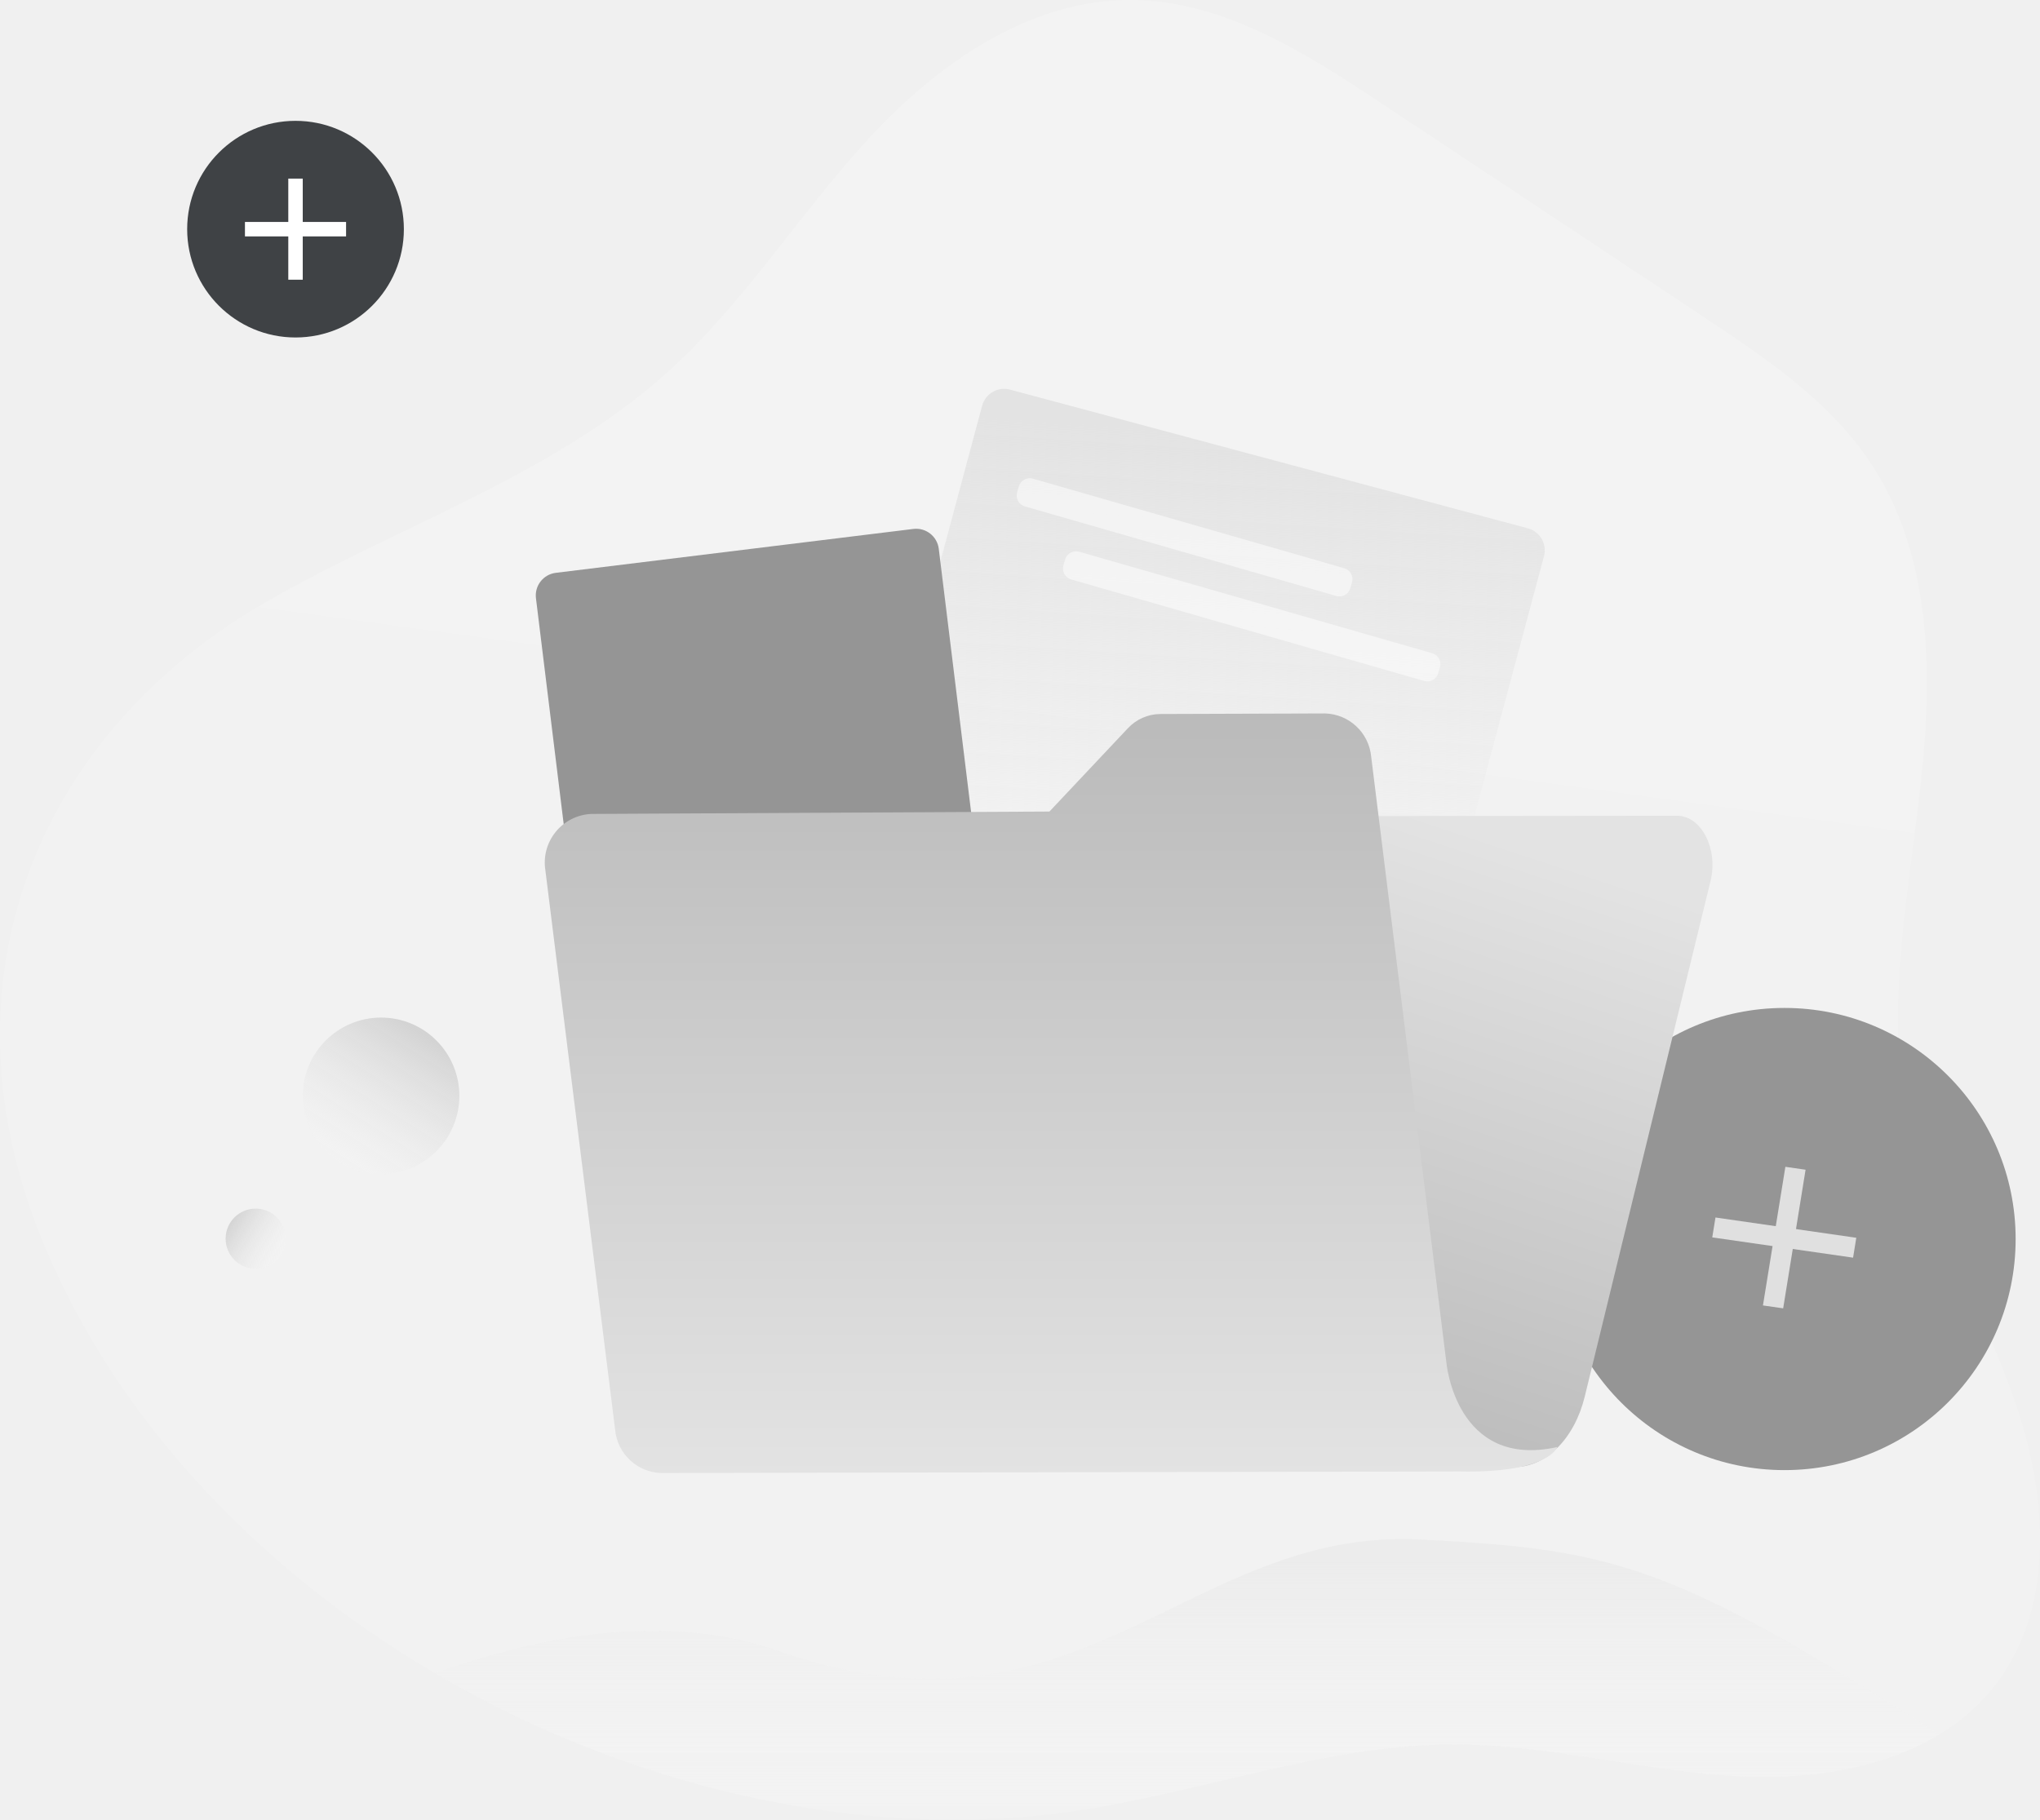
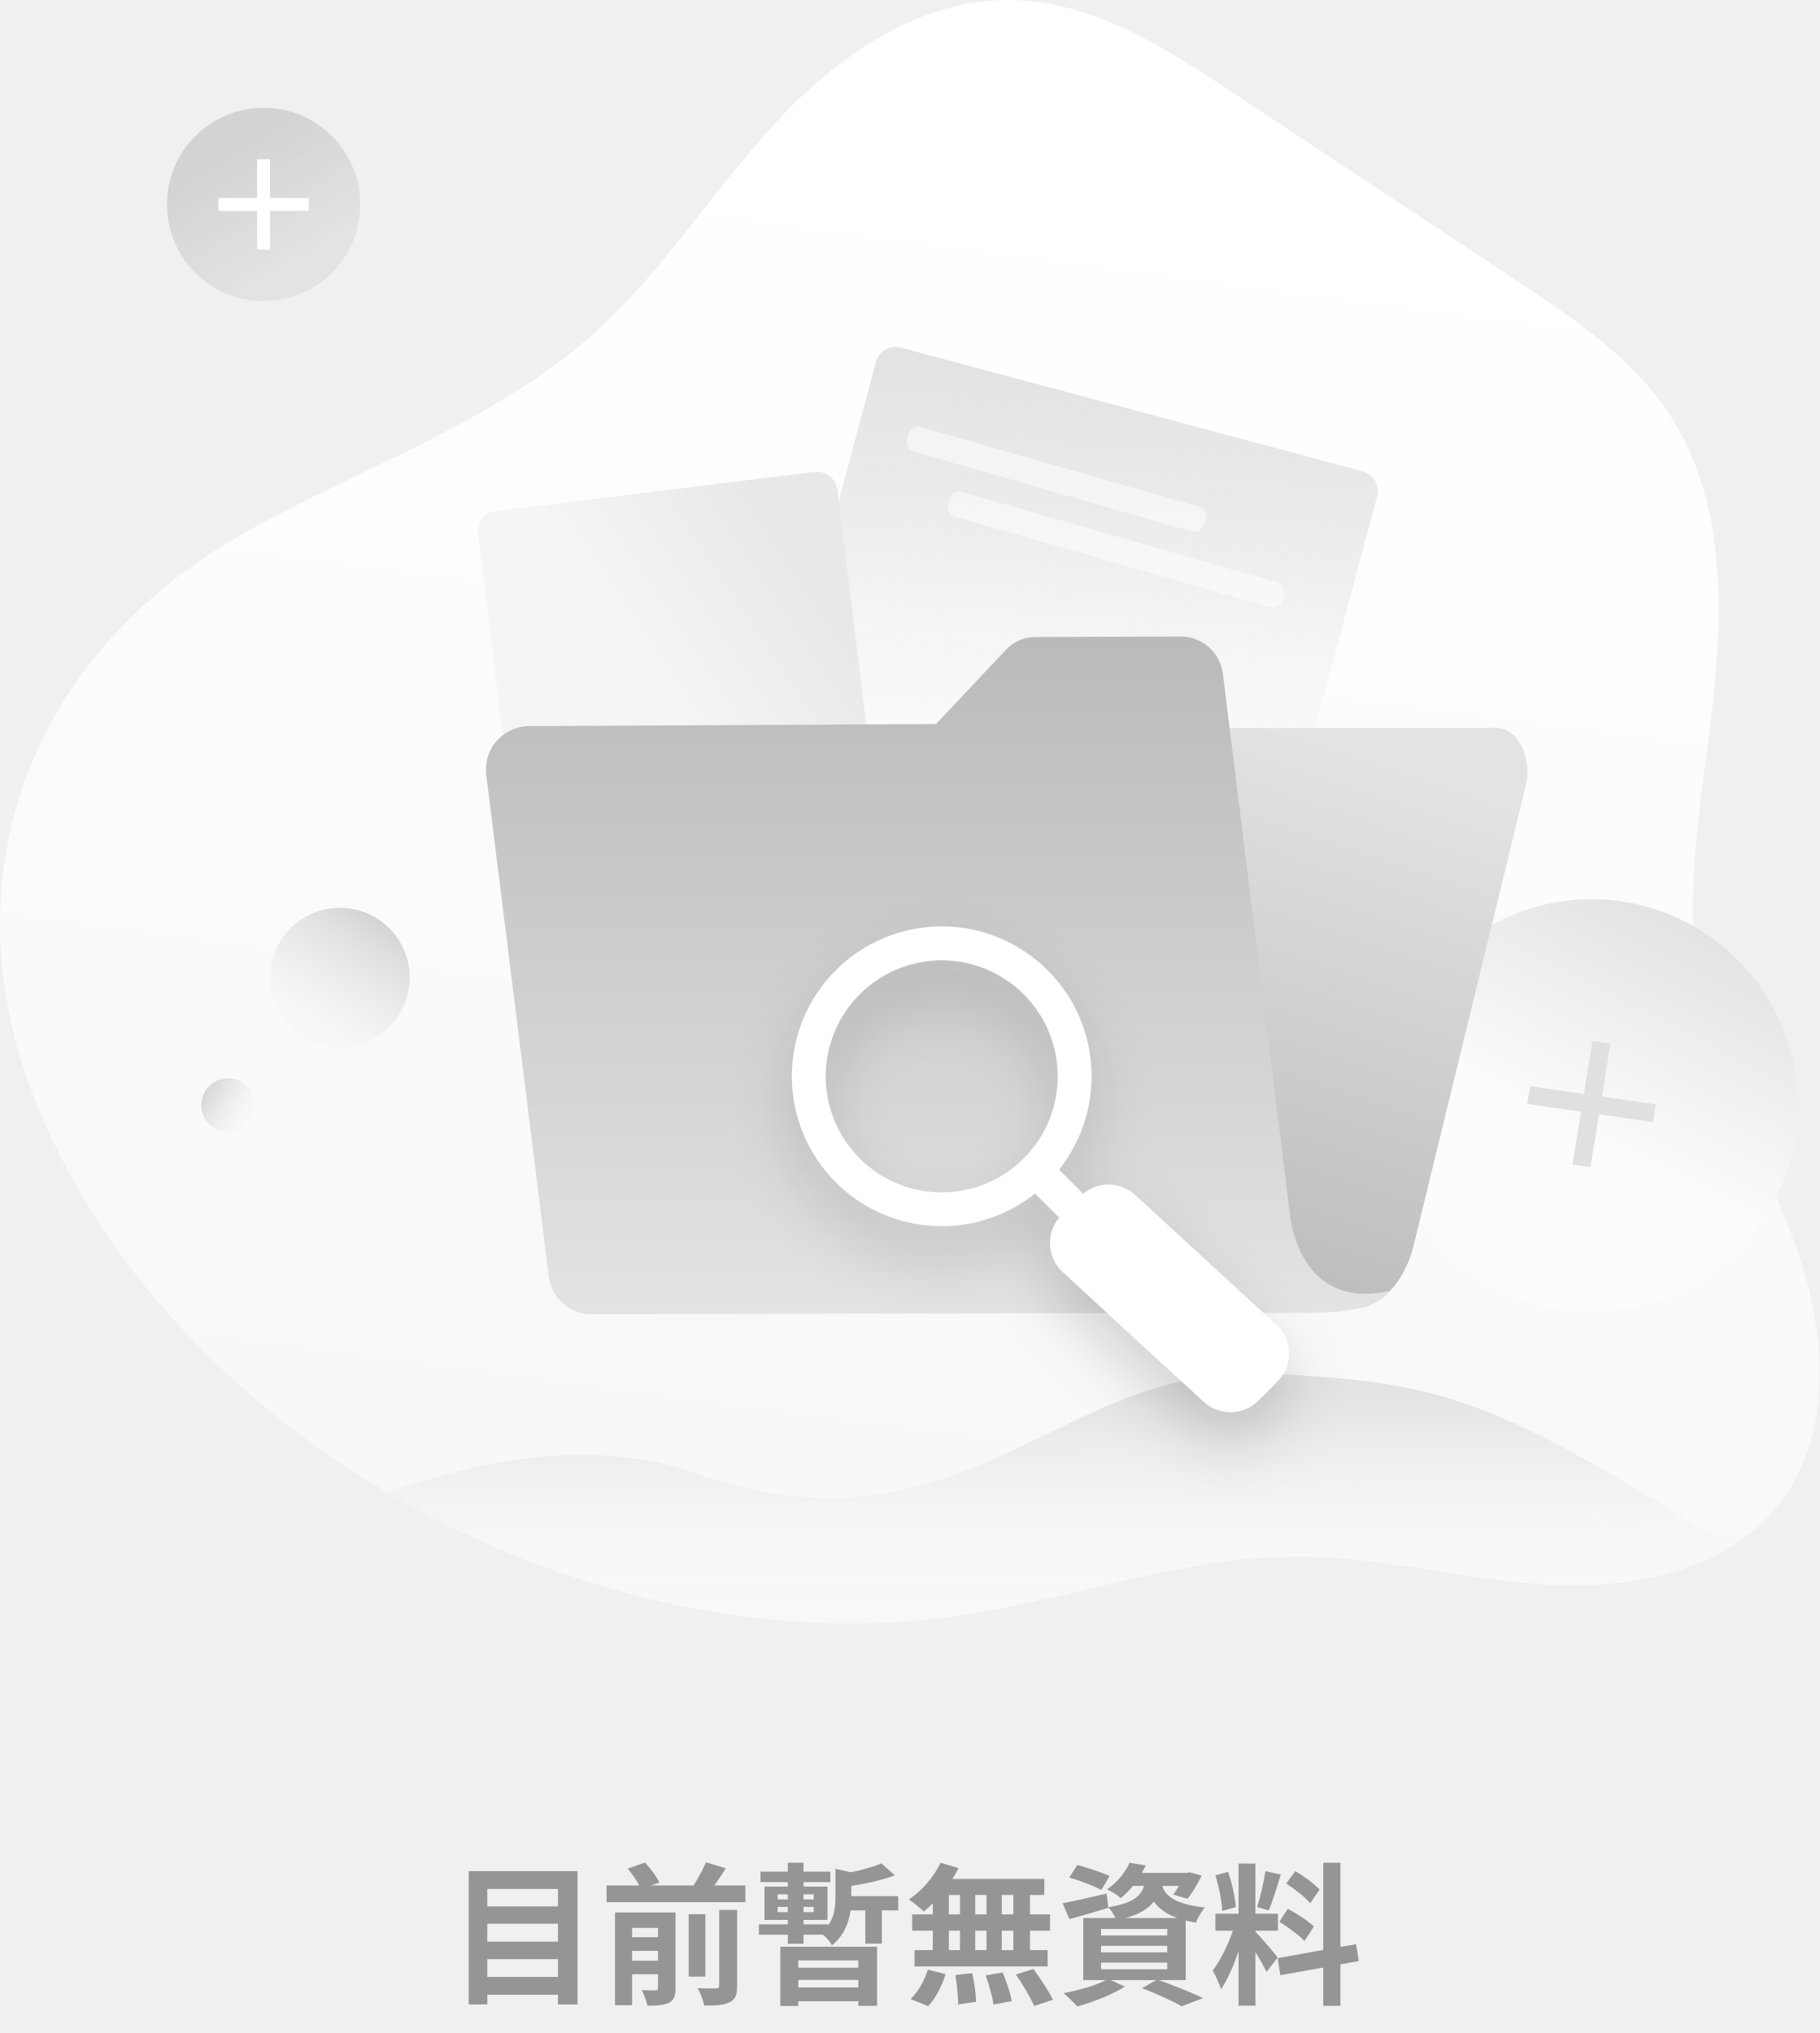
- <svg xmlns="http://www.w3.org/2000/svg" xmlns:xlink="http://www.w3.org/1999/xlink" width="178.998" height="159.718" viewBox="0 0 178.998 159.718">
+ <svg xmlns="http://www.w3.org/2000/svg" xmlns:xlink="http://www.w3.org/1999/xlink" width="178.998" height="200" viewBox="0 0 178.998 200">
  <defs>
-     <linearGradient id="31w95gqzsc" x1=".5" y1="1" x2=".636" y2=".107" gradientUnits="objectBoundingBox">
-       <stop offset="0" stop-color="#fff" stop-opacity=".502" />
+     <linearGradient id="linear-gradient" x1="0.5" y1="1" x2="0.636" y2="0.107" gradientUnits="objectBoundingBox">
+       <stop offset="0" stop-color="#fff" stop-opacity="0.502" />
      <stop offset="1" stop-color="#fff" />
    </linearGradient>
-     <linearGradient id="qdiexnq37e" x1=".5" y1=".063" x2=".5" y2=".832" gradientUnits="objectBoundingBox">
+     <clipPath id="clip-path">
+       <path id="路径_83178" data-name="路径 83178" d="M34.927,144.874C20.848,135.825,9.372,123.153,3.479,108.3c-8.876-22.366-.312-44.1,20.484-55.832,11.58-6.536,24.668-10.892,34.524-19.733C65.2,26.711,70.01,18.945,76.091,12.3S90.306-.107,99.415,0c8,.1,15.139,4.653,21.765,9.046L149.4,27.755c5.424,3.6,10.989,7.329,14.607,12.676,5.5,8.125,5.607,18.6,4.537,28.293s-3.123,19.511-1.273,29.088c1.7,8.785,6.551,16.645,9.5,25.107s3.657,18.677-2.167,25.562c-5.24,6.195-14.3,7.892-22.494,7.4s-16.245-2.755-24.459-2.765c-11.291-.013-22.108,4.2-33.275,5.84-19.989,2.929-41.769-2.718-59.446-14.078" transform="translate(102.001 110.001)" fill="#fff" opacity="0.5" />
+     </clipPath>
+     <linearGradient id="linear-gradient-2" x1="0.5" y1="0.063" x2="0.5" y2="0.832" gradientUnits="objectBoundingBox">
      <stop offset="0" stop-color="#e3e3e3" />
      <stop offset="1" stop-color="#fff" stop-opacity="0" />
    </linearGradient>
-     <linearGradient id="x4tbypfhtf" x1=".237" y1=".014" x2=".413" y2=".796" gradientUnits="objectBoundingBox">
+     <linearGradient id="linear-gradient-3" x1="0.769" y1="0.072" x2="0.5" y2="0.597" gradientUnits="objectBoundingBox">
+       <stop offset="0" stop-color="#e3e3e3" />
+       <stop offset="1" stop-color="#fcfcfc" />
+     </linearGradient>
+     <linearGradient id="linear-gradient-4" x1="0.237" y1="0.014" x2="0.413" y2="0.796" gradientUnits="objectBoundingBox">
      <stop offset="0" stop-color="#e3e3e3" />
      <stop offset="1" stop-color="#e3e3e3" stop-opacity="0" />
    </linearGradient>
-     <linearGradient id="47e8uchgsa" x1=".538" y1=".947" x2=".925" y2=".108" gradientUnits="objectBoundingBox">
+     <linearGradient id="linear-gradient-5" x1="0.538" y1="0.947" x2="0.925" y2="0.108" gradientUnits="objectBoundingBox">
      <stop offset="0" stop-color="#bababa" />
      <stop offset="1" stop-color="#e3e3e3" />
    </linearGradient>
-     <linearGradient id="zs4ea4a5jg" x1=".5" y1="0" x2=".5" y2="1" xlink:href="#47e8uchgsa" />
-     <linearGradient id="lnfwj84t5b" x1=".158" y1="1.175" x2="1" y2="-.159" gradientUnits="objectBoundingBox">
-       <stop offset="0" stop-color="#fff" stop-opacity=".102" />
-       <stop offset="1" stop-color="#bebebe" />
+     <linearGradient id="linear-gradient-6" x1="0.336" y1="0.208" x2="0.704" y2="0.824" gradientUnits="objectBoundingBox">
+       <stop offset="0" stop-color="#d3d3d3" />
+       <stop offset="1" stop-color="#e3e3e3" stop-opacity="0.98" />
    </linearGradient>
-     <linearGradient id="6d7azq54mi" x1="1" y1="1" x2="-.301" y2=".175" xlink:href="#lnfwj84t5b" />
-     <clipPath id="ng6tlx99md">
-       <path data-name="路径 83178" d="M34.927 144.874C20.848 135.825 9.372 123.153 3.479 108.3c-8.876-22.366-.312-44.1 20.484-55.832 11.58-6.536 24.668-10.892 34.524-19.733C65.2 26.711 70.01 18.945 76.091 12.3S90.306-.107 99.415 0c8 .1 15.139 4.653 21.765 9.046l28.22 18.709c5.424 3.6 10.989 7.329 14.607 12.676 5.5 8.125 5.607 18.6 4.537 28.293s-3.123 19.511-1.273 29.088c1.7 8.785 6.551 16.645 9.5 25.107s3.657 18.677-2.167 25.562c-5.24 6.195-14.3 7.892-22.494 7.4s-16.245-2.755-24.459-2.765c-11.291-.013-22.108 4.2-33.275 5.84-19.989 2.929-41.769-2.718-59.446-14.078" transform="translate(102.001 110.001)" style="opacity:.5;fill:#fff" />
-     </clipPath>
-     <filter id="4hsuaemreh" x="68.906" y="85.138" width="66.889" height="65.782" filterUnits="userSpaceOnUse">
-       <feOffset dy="3" />
+     <linearGradient id="linear-gradient-7" x1="0.976" y1="0.264" x2="0.583" y2="0.555" gradientUnits="objectBoundingBox">
+       <stop offset="0" stop-color="#e8e8e8" />
+       <stop offset="1" stop-color="#f5f5f5" />
+     </linearGradient>
+     <linearGradient id="linear-gradient-8" x1="0.5" y1="0" x2="0.5" y2="1" xlink:href="#linear-gradient-5" />
+     <filter id="缩放_看_探索_查看_搜索_放大镜_优化_线性_扁平_填充_单色_简约_圆润" x="68.904" y="85.138" width="66.889" height="65.782" filterUnits="userSpaceOnUse">
+       <feOffset dy="3" input="SourceAlpha" />
      <feGaussianBlur stdDeviation="3" result="blur" />
-       <feFlood flood-opacity=".161" />
+       <feFlood flood-opacity="0.161" />
      <feComposite operator="in" in2="blur" />
      <feComposite in="SourceGraphic" />
    </filter>
+     <linearGradient id="linear-gradient-9" x1="0.158" y1="1.175" x2="1" y2="-0.159" gradientUnits="objectBoundingBox">
+       <stop offset="0" stop-color="#fff" stop-opacity="0.102" />
+       <stop offset="1" stop-color="#bebebe" />
+     </linearGradient>
+     <linearGradient id="linear-gradient-10" x1="1" y1="1" x2="-0.301" y2="0.175" xlink:href="#linear-gradient-9" />
  </defs>
-   <g data-name="组 49971" transform="translate(-110 -110)">
-     <path data-name="路径 83177" d="M34.927 144.874C20.848 135.825 9.372 123.153 3.479 108.3c-8.876-22.366-.312-44.1 20.484-55.832 11.58-6.536 24.668-10.892 34.524-19.733C65.2 26.711 70.01 18.945 76.091 12.3S90.306-.107 99.415 0c8 .1 15.139 4.653 21.765 9.046l28.22 18.709c5.424 3.6 10.989 7.329 14.607 12.676 5.5 8.125 5.607 18.6 4.537 28.293s-3.123 19.511-1.273 29.088c1.7 8.785 6.551 16.645 9.5 25.107s3.657 18.677-2.167 25.562c-5.24 6.195-14.3 7.892-22.494 7.4s-16.245-2.755-24.459-2.765c-11.291-.013-22.108 4.2-33.275 5.84-19.989 2.929-41.769-2.718-59.446-14.078" transform="translate(110.001 110.001)" style="opacity:.2;fill:url(#31w95gqzsc)" />
-     <g data-name="蒙版组 17" transform="translate(8)" style="clip-path:url(#ng6tlx99md)">
-       <path data-name="路径 83176" d="M11417.863 610.242s36.91-30.341 63.535-21.054 35.831-10.843 56.357-9.777 23.717 2.393 66.325 30.831h-186.218z" transform="translate(-11311.116 -334.291)" style="opacity:.4;fill:url(#qdiexnq37e)" />
-     </g>
-     <g data-name="组 49314" transform="translate(246.296 198.465)">
-       <circle data-name="椭圆 380" cx="20.282" cy="20.282" r="20.282" style="fill:#959595" />
-       <g data-name="组 8850">
-         <g data-name="组 8837">
-           <g data-name="组 8835">
-             <path data-name="路径 78635" d="m603.925 360.211-.282 1.746-12.357-1.78.282-1.746z" transform="translate(-577.342 -340.039)" style="fill:#e0e0e0" />
-           </g>
-           <g data-name="组 8836">
-             <path data-name="路径 78636" d="m610.121 341.569 1.773.255-1.966 12.167-1.774-.255z" transform="translate(-589.761 -327.625)" style="fill:#e0e0e0" />
+   <g id="组_50039" data-name="组 50039" transform="translate(14145.999 -111)">
+     <text id="目前暫無資料" transform="translate(-14102 307)" fill="#959595" font-size="15" font-family="MicrosoftYaHei-Bold, Microsoft YaHei" font-weight="700">
+       <tspan x="0" y="0">目前暫無資料</tspan>
+     </text>
+     <g id="组_50036" data-name="组 50036" transform="translate(-14256 1)">
+       <path id="路径_83177" data-name="路径 83177" d="M34.927,144.874C20.848,135.825,9.372,123.153,3.479,108.3c-8.876-22.366-.312-44.1,20.484-55.832,11.58-6.536,24.668-10.892,34.524-19.733C65.2,26.711,70.01,18.945,76.091,12.3S90.306-.107,99.415,0c8,.1,15.139,4.653,21.765,9.046L149.4,27.755c5.424,3.6,10.989,7.329,14.607,12.676,5.5,8.125,5.607,18.6,4.537,28.293s-3.123,19.511-1.273,29.088c1.7,8.785,6.551,16.645,9.5,25.107s3.657,18.677-2.167,25.562c-5.24,6.195-14.3,7.892-22.494,7.4s-16.245-2.755-24.459-2.765c-11.291-.013-22.108,4.2-33.275,5.84-19.989,2.929-41.769-2.718-59.446-14.078" transform="translate(110.001 110.001)" fill="url(#linear-gradient)" />
+       <g id="蒙版组_17" data-name="蒙版组 17" transform="translate(8)" clip-path="url(#clip-path)">
+         <path id="路径_83176" data-name="路径 83176" d="M11417.863,610.242s36.91-30.341,63.535-21.054,35.831-10.843,56.357-9.777,23.717,2.393,66.325,30.831h-186.218Z" transform="translate(-11311.116 -334.291)" fill="url(#linear-gradient-2)" />
+       </g>
+       <g id="组_49314" data-name="组 49314" transform="translate(246.296 198.465)">
+         <circle id="椭圆_380" data-name="椭圆 380" cx="20.282" cy="20.282" r="20.282" fill="url(#linear-gradient-3)" />
+         <g id="组_8850" data-name="组 8850" transform="translate(13.944 13.944)">
+           <g id="组_8837" data-name="组 8837" transform="translate(0 0)">
+             <g id="组_8835" data-name="组 8835" transform="translate(0 4.448)">
+               <path id="路径_78635" data-name="路径 78635" d="M603.925,360.211l-.282,1.746-12.357-1.78.282-1.746Z" transform="translate(-591.286 -358.431)" fill="#e0e0e0" />
+             </g>
+             <g id="组_8836" data-name="组 8836" transform="translate(4.449)">
+               <path id="路径_78636" data-name="路径 78636" d="M610.121,341.569l1.773.255-1.966,12.167-1.774-.255Z" transform="translate(-608.154 -341.569)" fill="#e0e0e0" />
+             </g>
          </g>
        </g>
      </g>
+       <g id="组_49316" data-name="组 49316" transform="translate(184.971 143.678)">
+         <rect id="矩形_4831" data-name="矩形 4831" width="51.04" height="45.29" rx="2" transform="translate(11.722) rotate(15)" fill="url(#linear-gradient-4)" />
+         <rect id="矩形_17586" data-name="矩形 17586" width="30.423" height="2.535" rx="1" transform="matrix(0.961, 0.276, -0.276, 0.961, 14.672, 8.048)" fill="rgba(255,255,255,0.5)" />
+         <rect id="矩形_17587" data-name="矩形 17587" width="34.225" height="2.535" rx="1" transform="matrix(0.961, 0.276, -0.276, 0.961, 18.726, 14.449)" fill="rgba(255,255,255,0.5)" />
+       </g>
+       <g id="组_9053" data-name="组 9053" transform="translate(180.607 181.596)">
+         <g id="组_9049" data-name="组 9049" transform="translate(0 0)">
+           <path id="路径_78732" data-name="路径 78732" d="M269.517,225.511l-9.328,47.958-1.221,6.278,62.272-.307c2.794-.014,5.268-2.5,6.171-6.182l11.044-45.28c.683-2.8-.815-5.707-2.936-5.707l-63.027.066C271.1,222.338,269.881,223.636,269.517,225.511Z" transform="translate(-258.968 -222.27)" fill="url(#linear-gradient-5)" />
+         </g>
+       </g>
+       <g id="组_49318" data-name="组 49318" transform="translate(-21 2)">
+         <circle id="椭圆_381" data-name="椭圆 381" cx="9.507" cy="9.507" r="9.507" transform="translate(147.423 118.606)" fill="url(#linear-gradient-6)" />
+         <g id="组_49315" data-name="组 49315" transform="translate(152.493 123.676)">
+           <rect id="矩形_17588" data-name="矩形 17588" width="1.268" height="8.873" transform="translate(3.803)" fill="#fff" />
+           <rect id="矩形_17589" data-name="矩形 17589" width="1.268" height="8.873" transform="translate(8.873 3.803) rotate(90)" fill="#fff" />
+         </g>
+       </g>
+       <rect id="矩形_4829" data-name="矩形 4829" width="35.61" height="52.434" rx="2" transform="translate(156.783 160.52) rotate(-7)" fill="url(#linear-gradient-7)" />
+       <g id="组_9051" data-name="组 9051" transform="translate(157.8 172.618)">
+         <path id="路径_78734" data-name="路径 78734" d="M251.657,245.16l-6.593-53.131a4.182,4.182,0,0,0-4.051-3.794l-14.458.048a3.94,3.94,0,0,0-2.854,1.267l-6.867,7.294-40.21.21a4.278,4.278,0,0,0-4.019,4.95l6.121,49.106a4.182,4.182,0,0,0,4.046,3.792l70.076-.138c7.805.162,8.55-2.143,8.55-2.143C252.455,254.6,251.658,245.166,251.657,245.16Z" transform="translate(-172.551 -188.235)" fill="url(#linear-gradient-8)" />
+       </g>
+       <g transform="matrix(1, 0, 0, 1, 110, 110)" filter="url(#缩放_看_探索_查看_搜索_放大镜_优化_线性_扁平_填充_单色_简约_圆润)">
+         <path id="缩放_看_探索_查看_搜索_放大镜_优化_线性_扁平_填充_单色_简约_圆润-2" data-name="缩放,看,探索,查看,搜索,放大镜,优化,线性,扁平,填充,单色,简约,圆润" d="M126.242,117.672l-13.877-12.766a3.87,3.87,0,0,0-5.235-.22l-2.382-2.382a14.739,14.739,0,1,0-2.341,2.341l2.382,2.382a3.87,3.87,0,0,0,.22,5.235l13.872,12.766a3.871,3.871,0,0,0,5.474,0l1.883-1.883a3.878,3.878,0,0,0,.005-5.475ZM85.144,101.2a11.419,11.419,0,1,1,8.077,3.347A11.419,11.419,0,0,1,85.144,101.2Z" transform="translate(-0.58 12.76)" fill="#fff" />
+       </g>
+       <circle id="椭圆_382" data-name="椭圆 382" cx="6.868" cy="6.868" r="6.868" transform="translate(136.569 199.311)" fill="url(#linear-gradient-9)" />
+       <circle id="椭圆_383" data-name="椭圆 383" cx="2.64" cy="2.64" r="2.64" transform="translate(129.797 216.078)" fill="url(#linear-gradient-10)" />
    </g>
-     <g data-name="组 49316" transform="translate(184.971 143.678)">
-       <rect data-name="矩形 4831" width="51.04" height="45.29" rx="2" transform="rotate(15 5.861 44.519)" style="fill:url(#x4tbypfhtf)" />
-       <rect data-name="矩形 17586" width="30.423" height="2.535" rx="1" transform="rotate(16.05 -21.224 56.158)" style="fill:rgba(255,255,255,.5)" />
-       <rect data-name="矩形 17587" width="34.225" height="2.535" rx="1" transform="rotate(16.05 -41.927 73.772)" style="fill:rgba(255,255,255,.5)" />
-     </g>
-     <g data-name="组 9053">
-       <g data-name="组 9049">
-         <path data-name="路径 78732" d="m269.517 225.511-9.328 47.958-1.221 6.278 62.272-.307c2.794-.014 5.268-2.5 6.171-6.182l11.044-45.28c.683-2.8-.815-5.707-2.936-5.707l-63.027.066c-1.392.001-2.611 1.299-2.975 3.174z" transform="translate(-78.361 -40.674)" style="fill:url(#47e8uchgsa)" />
-       </g>
-     </g>
-     <g data-name="组 49318" transform="translate(-21 2)">
-       <circle data-name="椭圆 381" cx="9.507" cy="9.507" r="9.507" transform="translate(147.423 118.606)" style="fill:#3f4245" />
-       <g data-name="组 49315">
-         <path data-name="矩形 17588" transform="translate(156.296 123.676)" style="fill:#fff" d="M0 0h1.268v8.873H0z" />
-         <path data-name="矩形 17589" transform="rotate(90 16.943 144.423)" style="fill:#fff" d="M0 0h1.268v8.873H0z" />
-       </g>
-     </g>
-     <rect data-name="矩形 4829" width="35.61" height="52.434" rx="2" transform="rotate(-7 1390.63 -1201.43)" style="fill:#959595" />
-     <g data-name="组 9051">
-       <path data-name="路径 78734" d="m251.657 245.16-6.593-53.131a4.182 4.182 0 0 0-4.051-3.794l-14.458.048a3.94 3.94 0 0 0-2.854 1.267l-6.867 7.294-40.21.21a4.278 4.278 0 0 0-4.019 4.95l6.121 49.106a4.182 4.182 0 0 0 4.046 3.792l70.076-.138c7.805.162 8.55-2.143 8.55-2.143-8.943 1.979-9.74-7.455-9.741-7.461z" transform="translate(-14.751 -15.617)" style="fill:url(#zs4ea4a5jg)" />
-     </g>
-     <g style="filter:url(#4hsuaemreh)">
-       <path data-name="缩放,看,探索,查看,搜索,放大镜,优化,线性,扁平,填充,单色,简约,圆润" d="m126.242 117.672-13.877-12.766a3.87 3.87 0 0 0-5.235-.22l-2.382-2.382a14.739 14.739 0 1 0-2.341 2.341l2.382 2.382a3.87 3.87 0 0 0 .22 5.235l13.872 12.766a3.871 3.871 0 0 0 5.474 0l1.883-1.883a3.878 3.878 0 0 0 .005-5.475zM85.144 101.2a11.419 11.419 0 1 1 8.077 3.347 11.419 11.419 0 0 1-8.077-3.347z" transform="translate(109.42 122.76)" style="fill:#fff" />
-     </g>
-     <circle data-name="椭圆 382" cx="6.868" cy="6.868" r="6.868" transform="translate(136.569 199.311)" style="fill:url(#lnfwj84t5b)" />
-     <circle data-name="椭圆 383" cx="2.64" cy="2.64" r="2.64" transform="translate(129.797 216.078)" style="fill:url(#6d7azq54mi)" />
  </g>
</svg>
